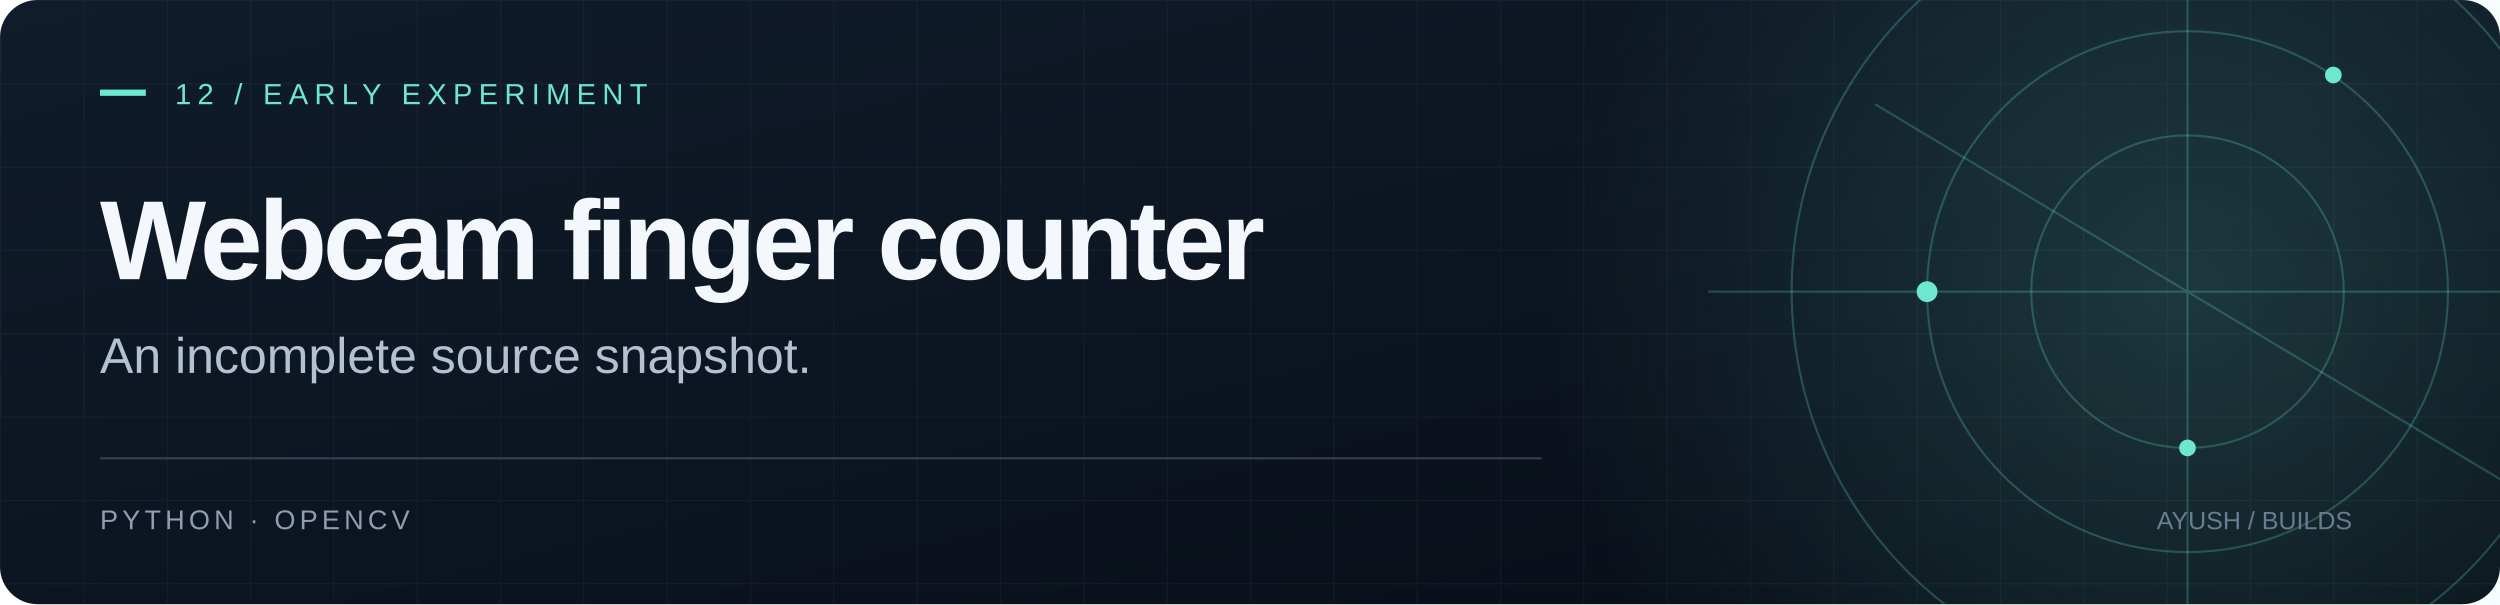
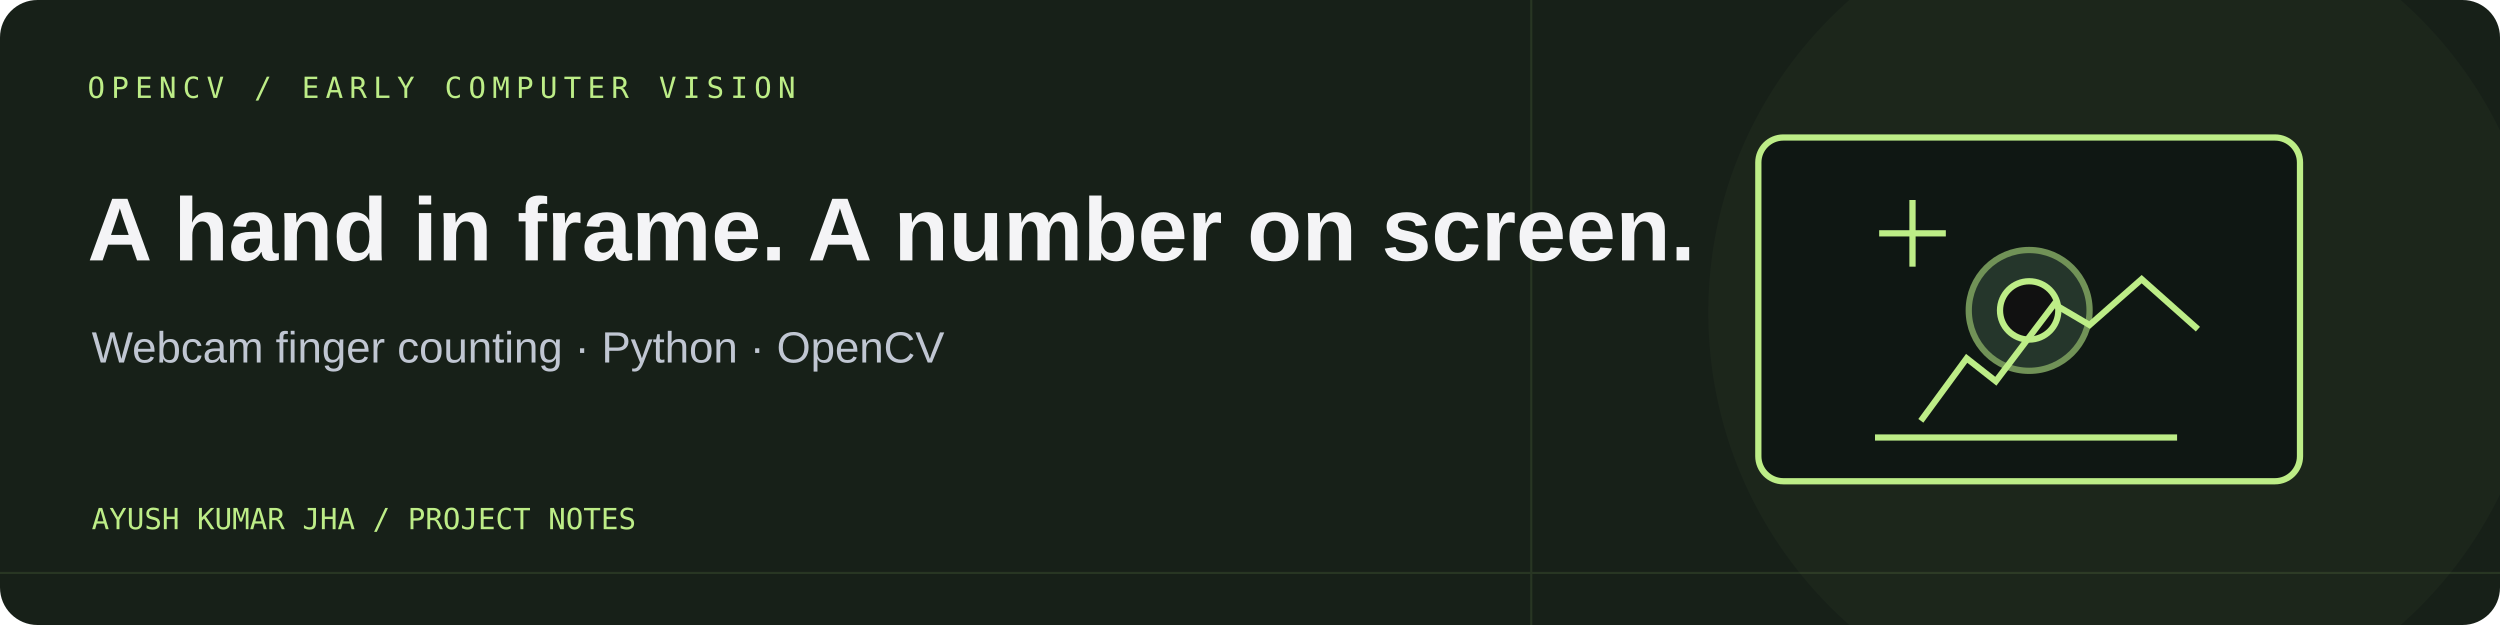
- <svg xmlns="http://www.w3.org/2000/svg" width="1200" height="290" viewBox="0 0 1200 290" role="img" aria-label="Webcam finger counter — An incomplete source snapshot.">
-   <defs>
-     <linearGradient id="bg" x2="1" y2="1">
-       <stop stop-color="#101c2b" />
-       <stop offset="1" stop-color="#080d16" />
-     </linearGradient>
-     <radialGradient id="light">
-       <stop stop-color="#6ee7d0" stop-opacity=".18" />
-       <stop offset="1" stop-color="#6ee7d0" stop-opacity="0" />
-     </radialGradient>
-     <pattern id="grid" width="40" height="40" patternUnits="userSpaceOnUse">
-       <path d="M40 0H0V40" fill="none" stroke="#8295ac" stroke-opacity=".08" />
-     </pattern>
-   </defs>
-   <rect width="1200" height="100%" rx="18" fill="url(#bg)" />
-   <rect width="1200" height="100%" rx="18" fill="url(#grid)" />
-   <circle cx="1050" cy="140" r="310" fill="url(#light)" />
-   <g fill="none" stroke="#6ee7d0" stroke-opacity=".24">
-     <circle cx="1050" cy="140" r="75" />
-     <circle cx="1050" cy="140" r="125" />
-     <circle cx="1050" cy="140" r="190" />
-     <path d="M820 140h380M1050 0v290M900 50l300 180" />
-   </g>
-   <g fill="#6ee7d0">
-     <circle cx="925" cy="140" r="5" />
-     <circle cx="1120" cy="36" r="4" />
-     <circle cx="1050" cy="215" r="4" />
-     <rect x="48" y="43" width="22" height="3" />
-   </g>
-   <g font-family="Segoe UI,Arial,sans-serif">
-     <text x="84" y="50" font-size="14" letter-spacing="3" fill="#6ee7d0">12 / EARLY EXPERIMENT</text>
-     <text x="48" y="134" font-size="54" font-weight="700" letter-spacing="-2" fill="#f4f7fc">Webcam finger counter</text>
-     <text x="48" y="179" font-size="24" font-weight="400" letter-spacing="0" fill="#b4c1d2">An incomplete source snapshot.</text>
-     <path d="M48 220H740" stroke="#344153" />
-     <text x="48" y="254" font-size="13" letter-spacing="2" fill="#8e9eb3">PYTHON · OPENCV</text>
-     <text x="1129" y="254" font-size="12" text-anchor="end" fill="#687c93">AYUSH / BUILDS</text>
-   </g>
+ <svg xmlns="http://www.w3.org/2000/svg" width="1200" height="300" viewBox="0 0 1200 300">
+   <style>text{font-family:Segoe UI,Arial,sans-serif}.mono{font-family:Consolas,monospace}@media(prefers-reduced-motion:reduce){animate{display:none}}</style>
+   <rect width="1200" height="300" rx="18" fill="#172018" />
+   <path d="M0 275H1200M735 0v300" stroke="#bded87" stroke-opacity=".11" />
+   <circle cx="1020" cy="150" r="200" fill="#bded87" opacity=".035" />
+   <text x="42" y="47" fill="#bded87" font-size="14" letter-spacing="3" class="mono">OPENCV / EARLY COMPUTER VISION</text>
+   <text x="42" y="125" fill="#f4f4f6" font-size="43" font-weight="700">A hand in frame. A number on screen.</text>
+   <text x="44" y="174" fill="#c0c6d2" font-size="21">Webcam finger counting · Python · OpenCV</text>
+   <text x="44" y="254" fill="#bded87" font-size="14" class="mono">AYUSH KUMAR JHA / PROJECT NOTES</text>
+   <rect x="844" y="66" width="260" height="165" rx="12" fill="#0f1713" stroke="#bded87" stroke-width="3" />
+   <circle cx="974" cy="149" r="29" fill="#25362b" stroke="#719257" stroke-width="3" />
+   <circle cx="974" cy="149" r="14" fill="#111" stroke="#bded87" stroke-width="3" />
+   <path d="M900 210h145m-123-8l22-30 14 11 28-37 17 10 25-22 27 24" fill="none" stroke="#bded87" stroke-width="3" />
+   <path d="M902 112h32m-16-16v32" stroke="#bded87" stroke-width="3" />
</svg>
